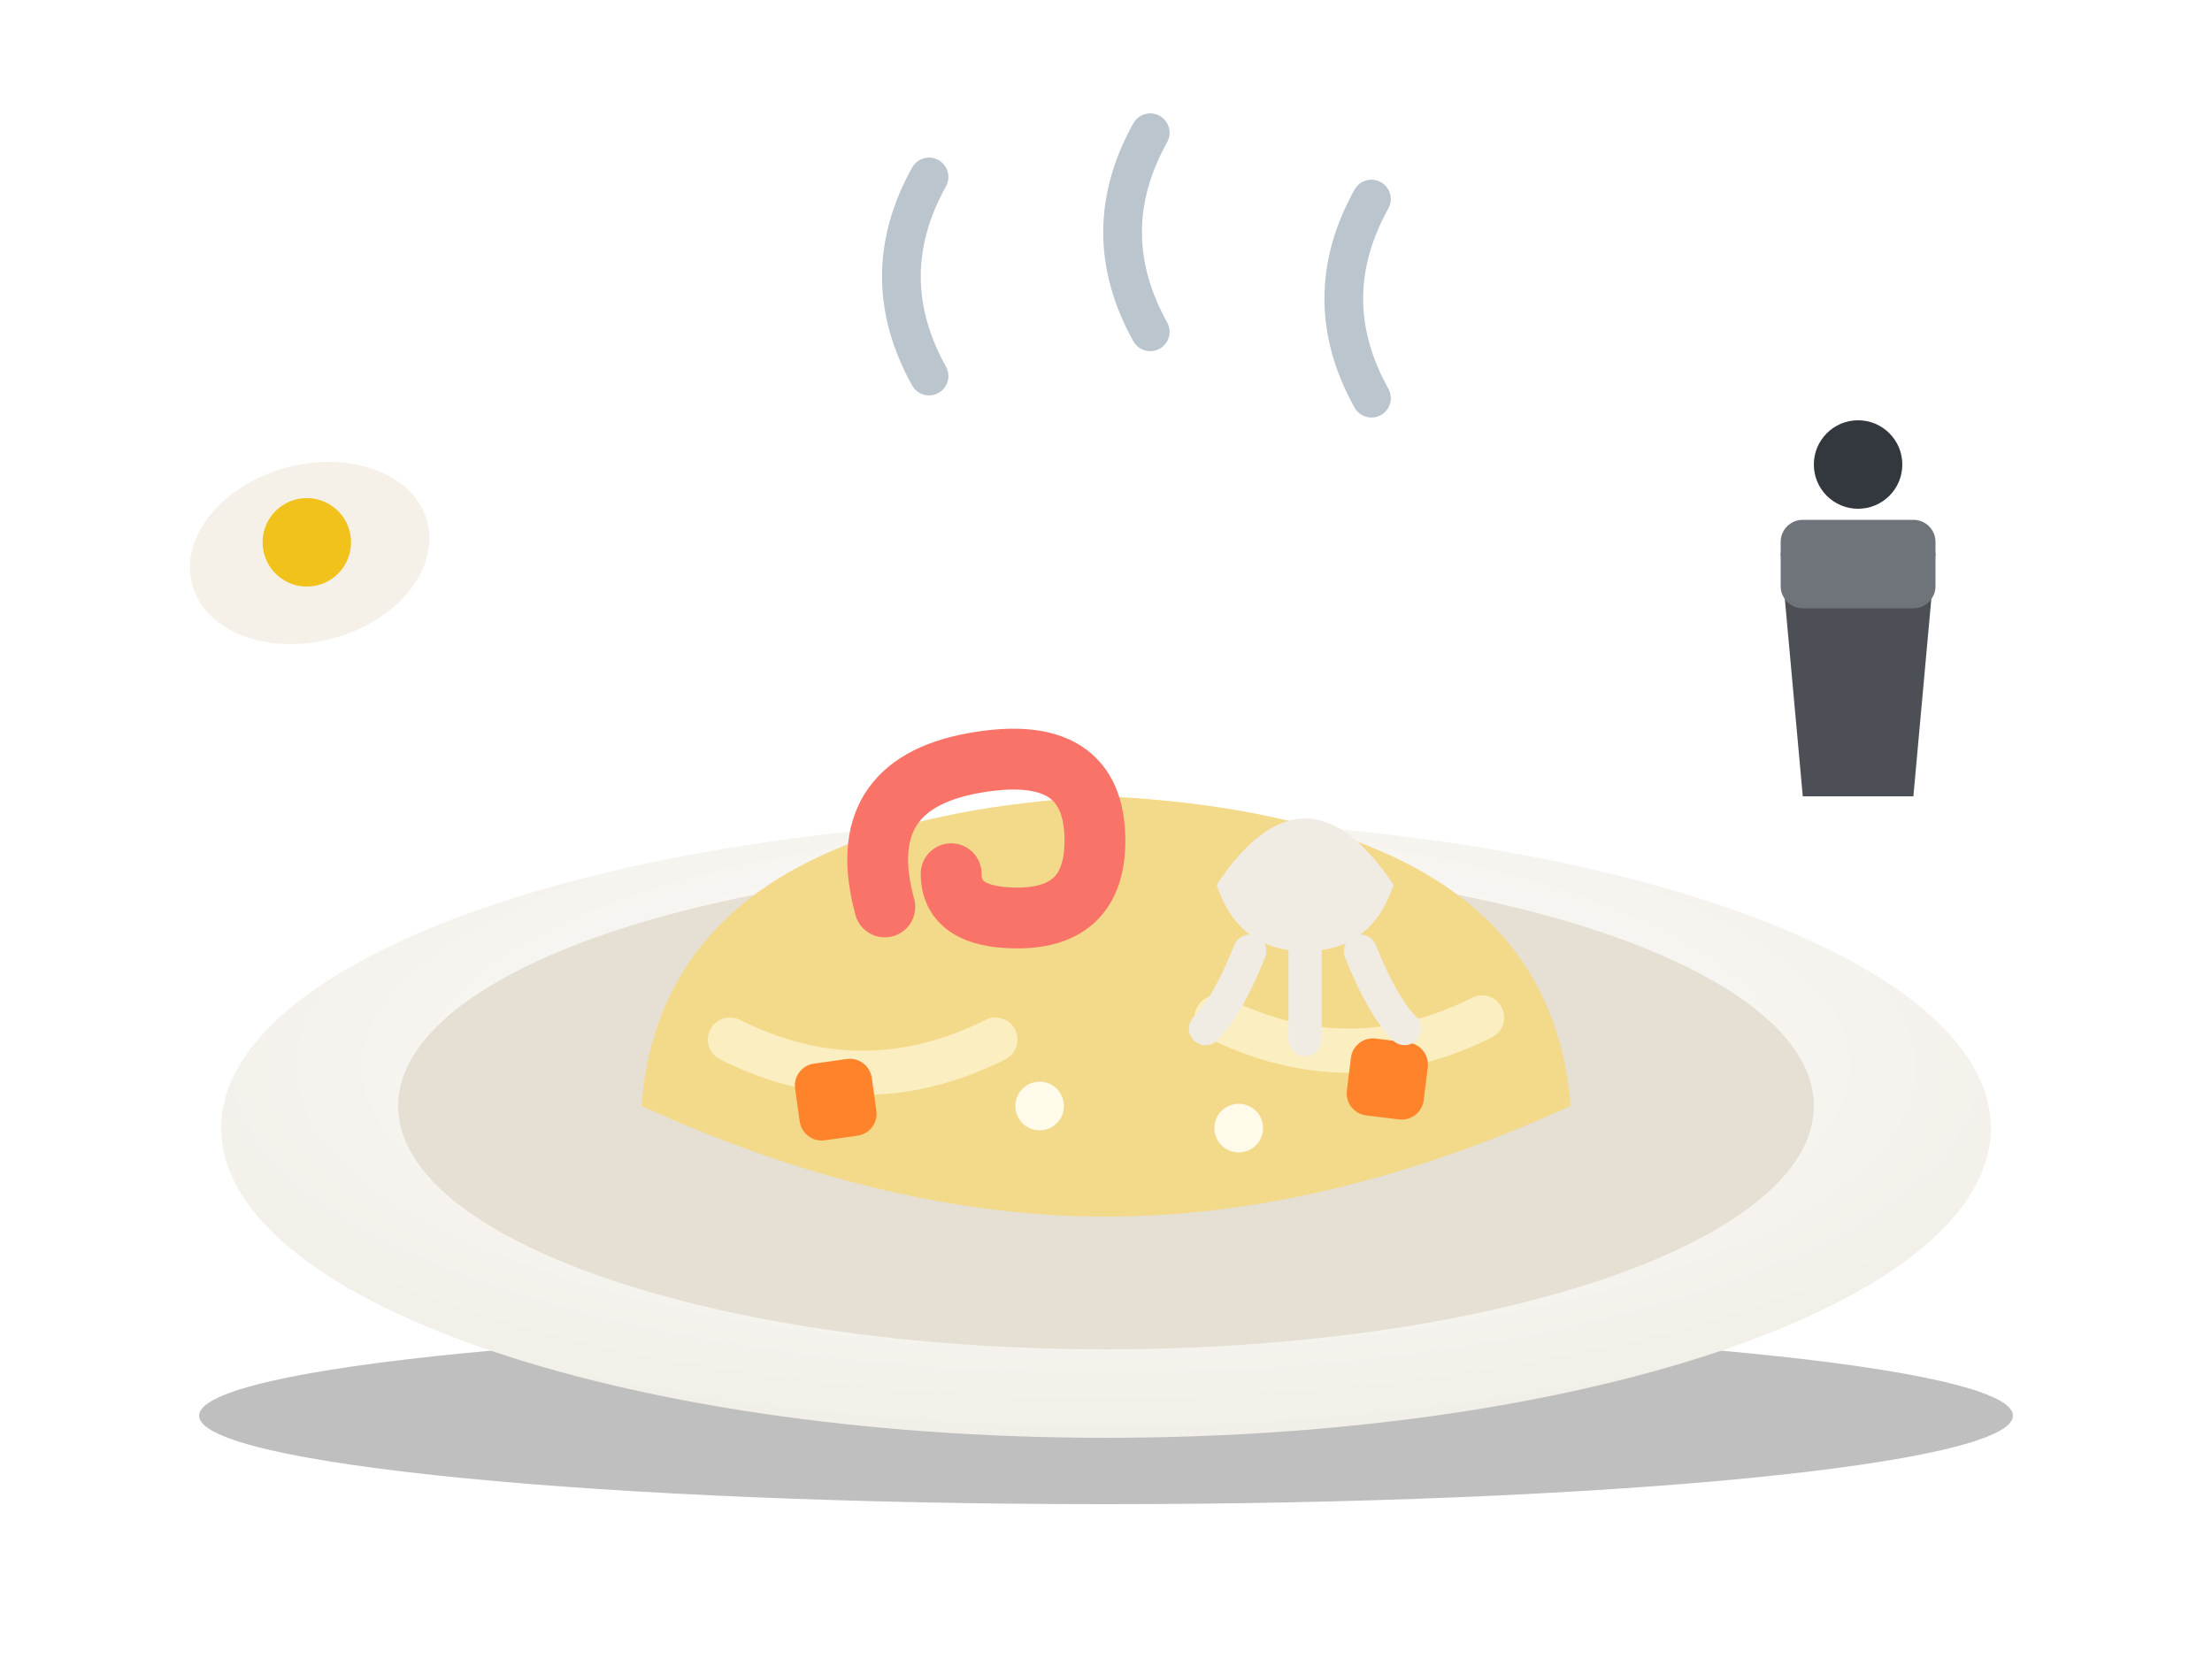
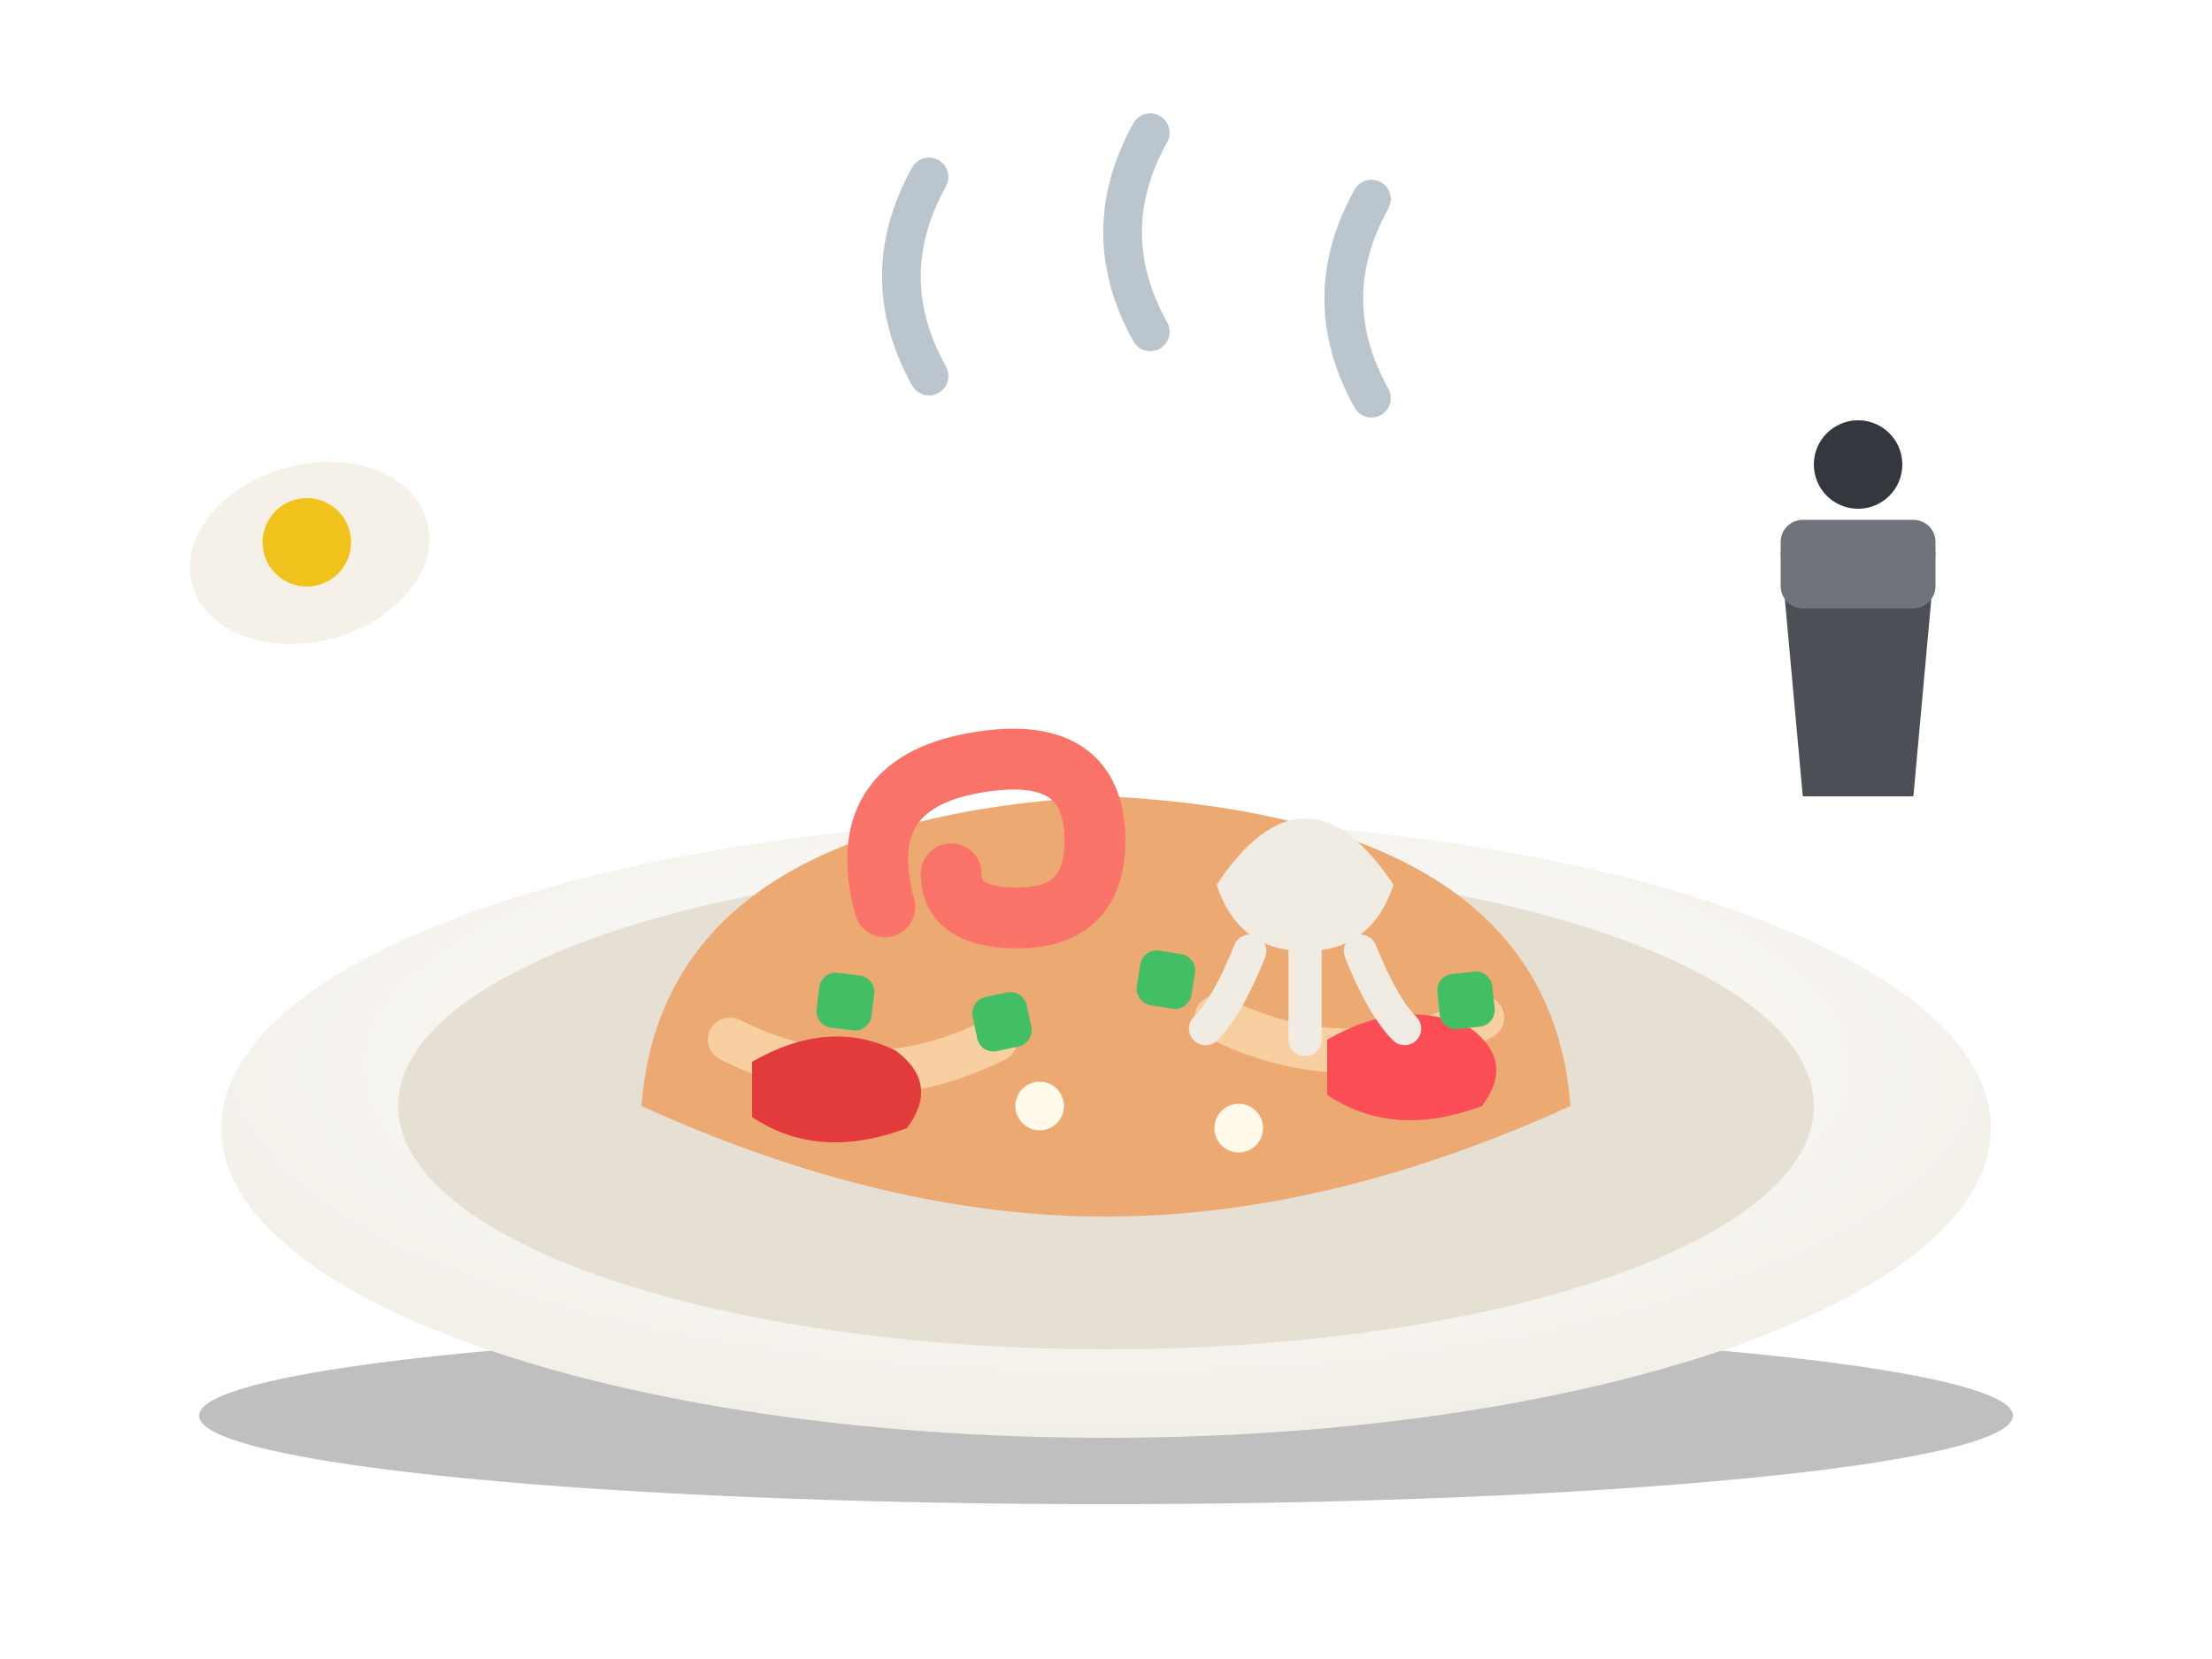
- <svg xmlns="http://www.w3.org/2000/svg" viewBox="0 0 200 150" role="img" aria-label="Seafood fried rice mounded on a plate with shrimp and squid on top">
+ <svg xmlns="http://www.w3.org/2000/svg" viewBox="0 0 200 150" role="img" aria-label="Kimchi fried rice mounded on a plate with shrimp, squid, and scallion on top">
  <defs>
    <radialGradient id="plate" cx="0.5" cy="0.4" r="0.7">
      <stop offset="0" stop-color="#ffffff" />
      <stop offset="1" stop-color="#f0ece4" />
    </radialGradient>
  </defs>
  <ellipse cx="100" cy="128" rx="82" ry="8" fill="#000" opacity="0.25" />
  <ellipse cx="100" cy="102" rx="80" ry="28" fill="url(#plate)" />
  <ellipse cx="100" cy="100" rx="64" ry="22" fill="#e6e0d4" />
-   <path d="M58 100 Q60 74 100 72 Q140 74 142 100 Q120 110 100 110 Q80 110 58 100 Z" fill="#f3d98a" />
-   <path d="M66 94 q12 6 24 0 M110 92 q12 6 24 0" stroke="#fbeec0" stroke-width="4" fill="none" stroke-linecap="round" />
-   <g fill="#ff832b">
-     <rect x="72" y="96" width="7" height="7" rx="2" transform="rotate(-8 75 99)" />
-     <rect x="122" y="94" width="7" height="7" rx="2" transform="rotate(7 125 97)" />
-   </g>
+   <path d="M58 100 Q60 74 100 72 Q140 74 142 100 Q120 110 100 110 Q80 110 58 100 Z" fill="#eda972" />
+   <path d="M66 94 q12 6 24 0 M110 92 q12 6 24 0" stroke="#f7cfa0" stroke-width="4" fill="none" stroke-linecap="round" />
+   <path d="M68 96 q7 -4 13 -1 q4 3 1 7 q-8 3 -14 -1 Z" fill="#e33b3b" />
+   <path d="M120 94 q7 -4 13 -1 q4 3 1 7 q-8 3 -14 -1 Z" fill="#fa4d56" />
  <circle cx="94" cy="100" r="2.2" fill="#fffaea" />
  <circle cx="112" cy="102" r="2.2" fill="#fffaea" />
  <path d="M80 82 q-3 -11 8 -13 q11 -2 11 7 q0 7 -7 7 q-6 0 -6 -4" stroke="#fa7368" stroke-width="5.5" fill="none" stroke-linecap="round" />
  <path d="M110 80 q8 -12 16 0 q-2 6 -8 6 q-6 0 -8 -6 Z" fill="#f0ece4" />
  <path d="M113 86 q-2 5 -4 7 M118 86 l0 8 M123 86 q2 5 4 7" stroke="#f0ece4" stroke-width="3" fill="none" stroke-linecap="round" />
+   <g fill="#42be65">
+     <rect x="88" y="90" width="5" height="5" rx="1.5" transform="rotate(-12 90 92)" />
+     <rect x="103" y="86" width="5" height="5" rx="1.5" transform="rotate(9 105 88)" />
+     <rect x="130" y="88" width="5" height="5" rx="1.5" transform="rotate(-6 132 90)" />
+     <rect x="74" y="88" width="5" height="5" rx="1.5" transform="rotate(7 76 90)" />
+   </g>
  <path d="M84 34 q-5 -9 0 -18 M104 30 q-5 -9 0 -18 M124 36 q-5 -9 0 -18" stroke="#aab6c0" stroke-width="3.5" fill="none" stroke-linecap="round" opacity="0.8" />
  <g transform="translate(168,50)">
    <path d="M-7 0 L7 0 L5 22 L-5 22 Z" fill="#4c5056" />
    <rect x="-7" y="-3" width="14" height="8" rx="2" fill="#6f747b" />
    <circle cx="0" cy="-8" r="4" fill="#33383e" />
  </g>
  <g transform="translate(28,50) rotate(-15)">
    <ellipse cx="0" cy="0" rx="11" ry="8" fill="#f5f1e8" />
    <circle cx="0" cy="-1" r="4" fill="#f1c21b" />
  </g>
</svg>
